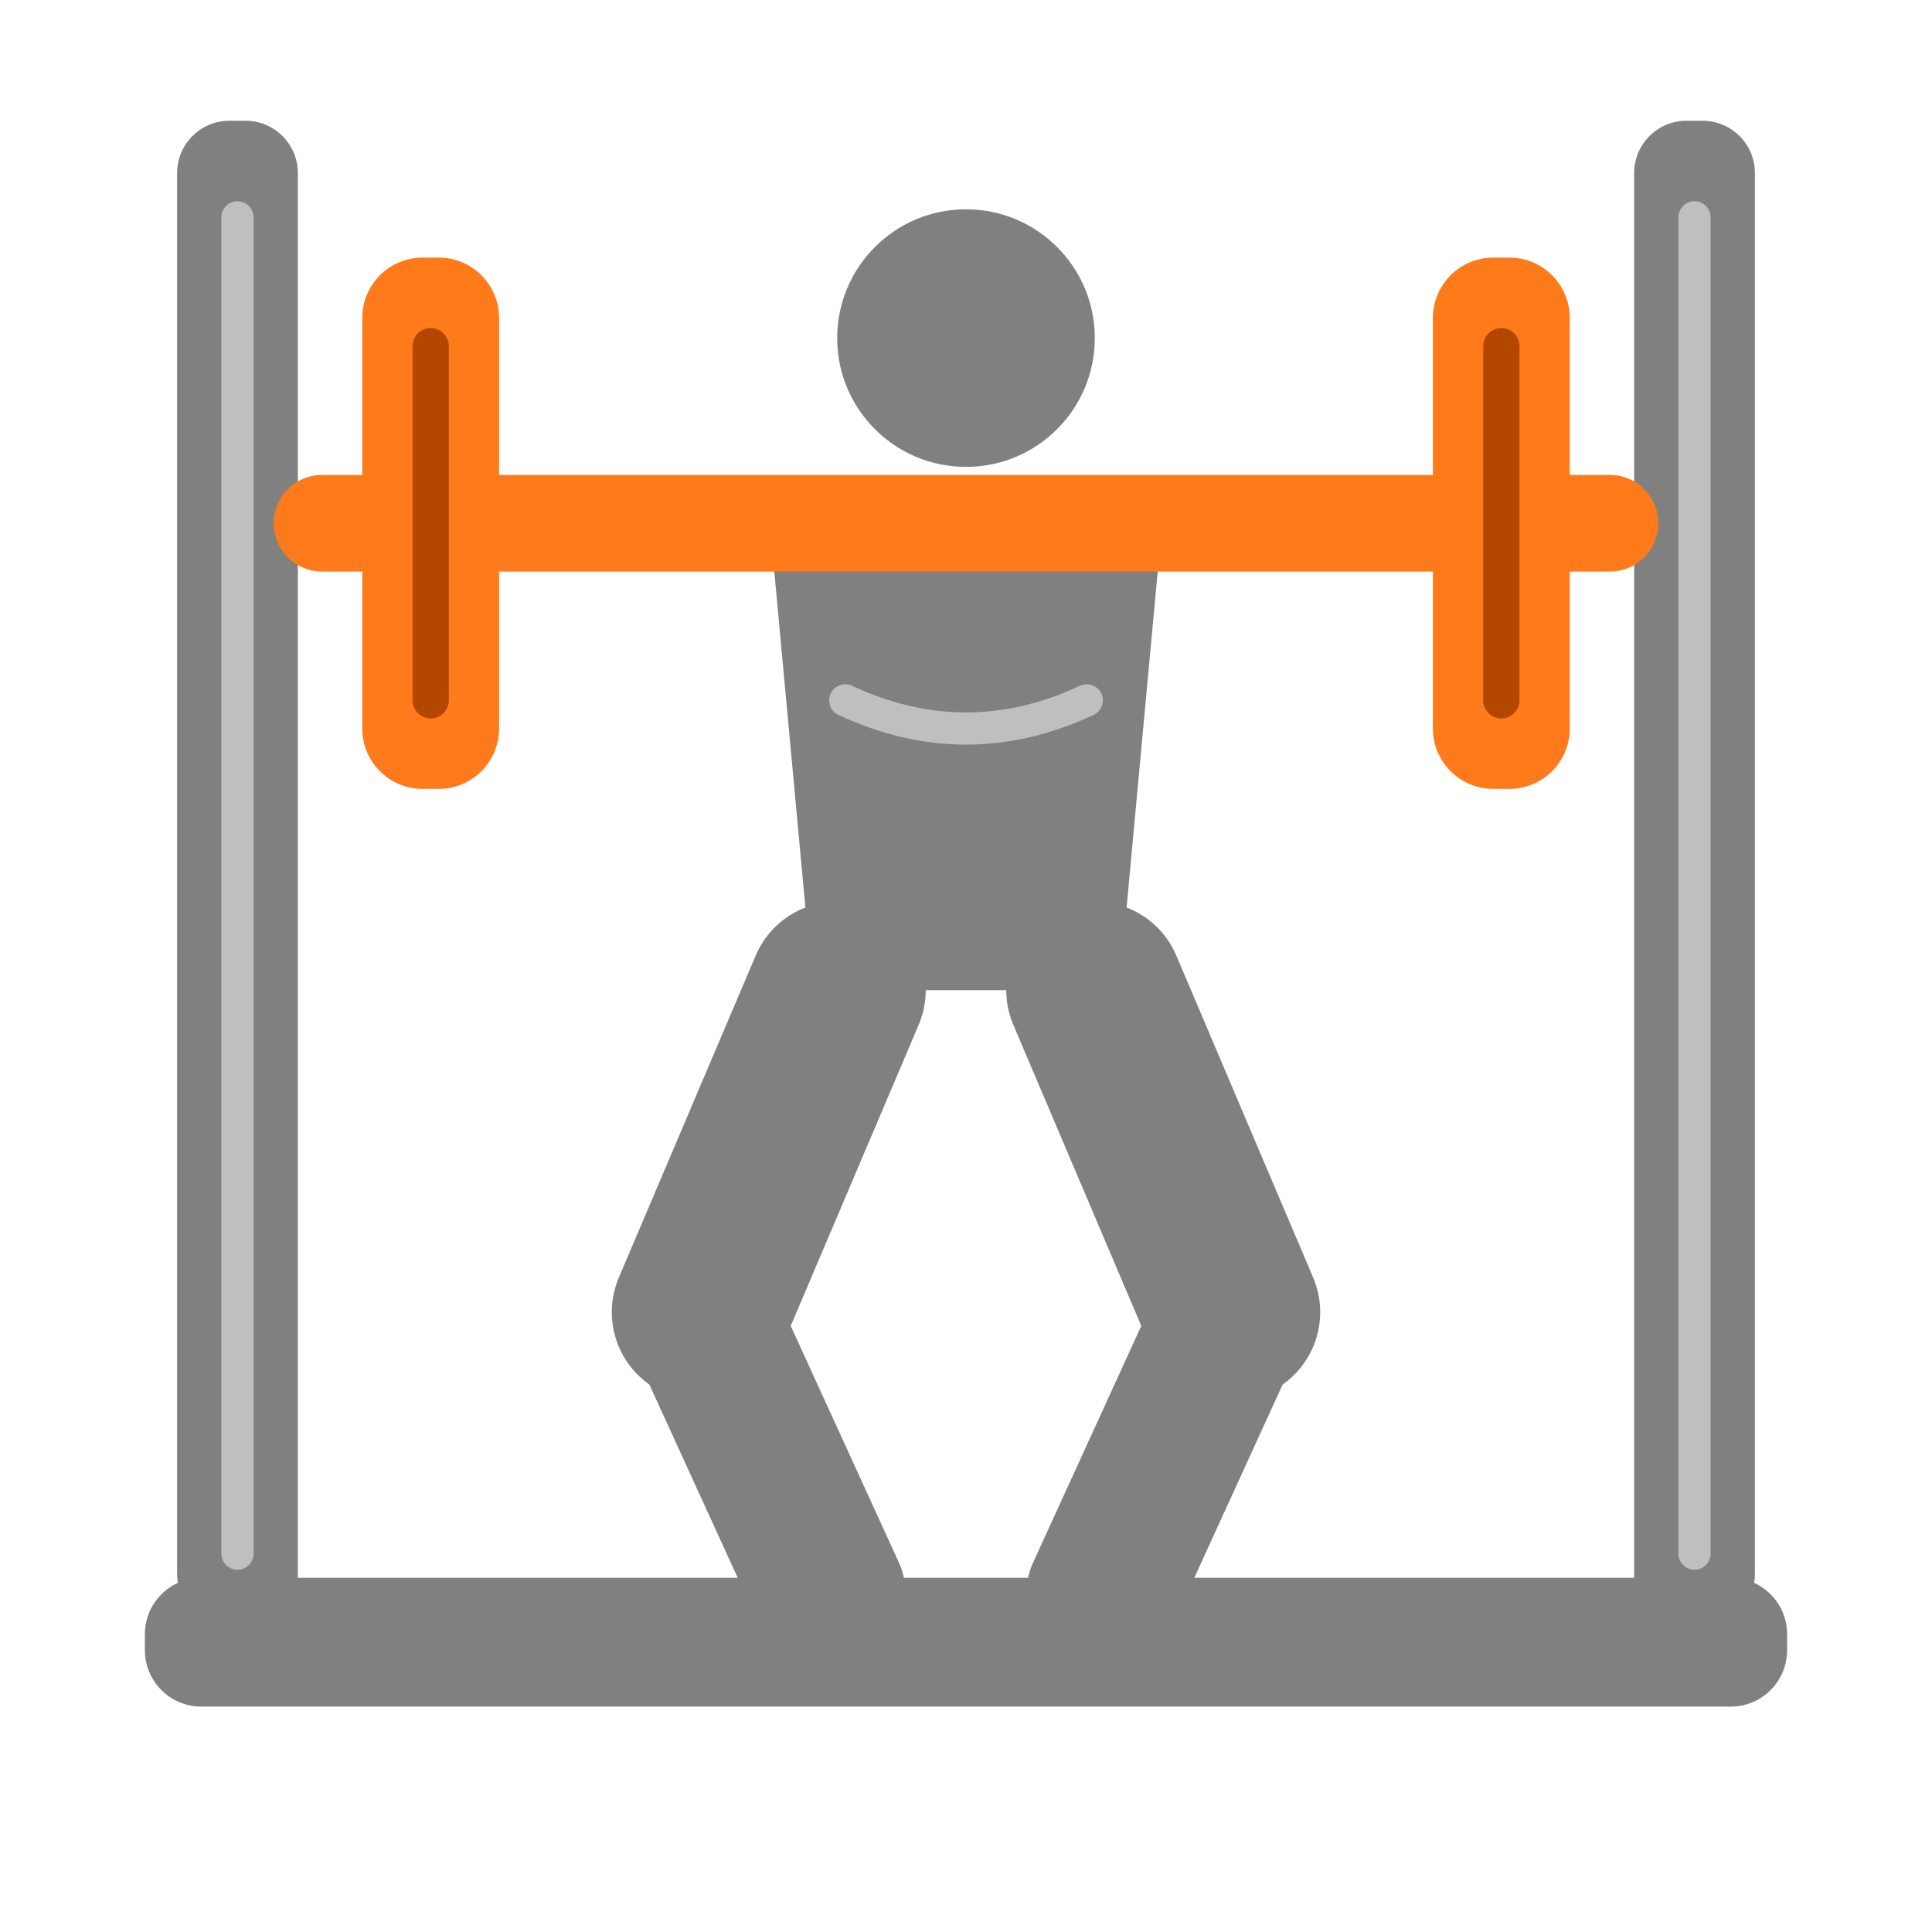
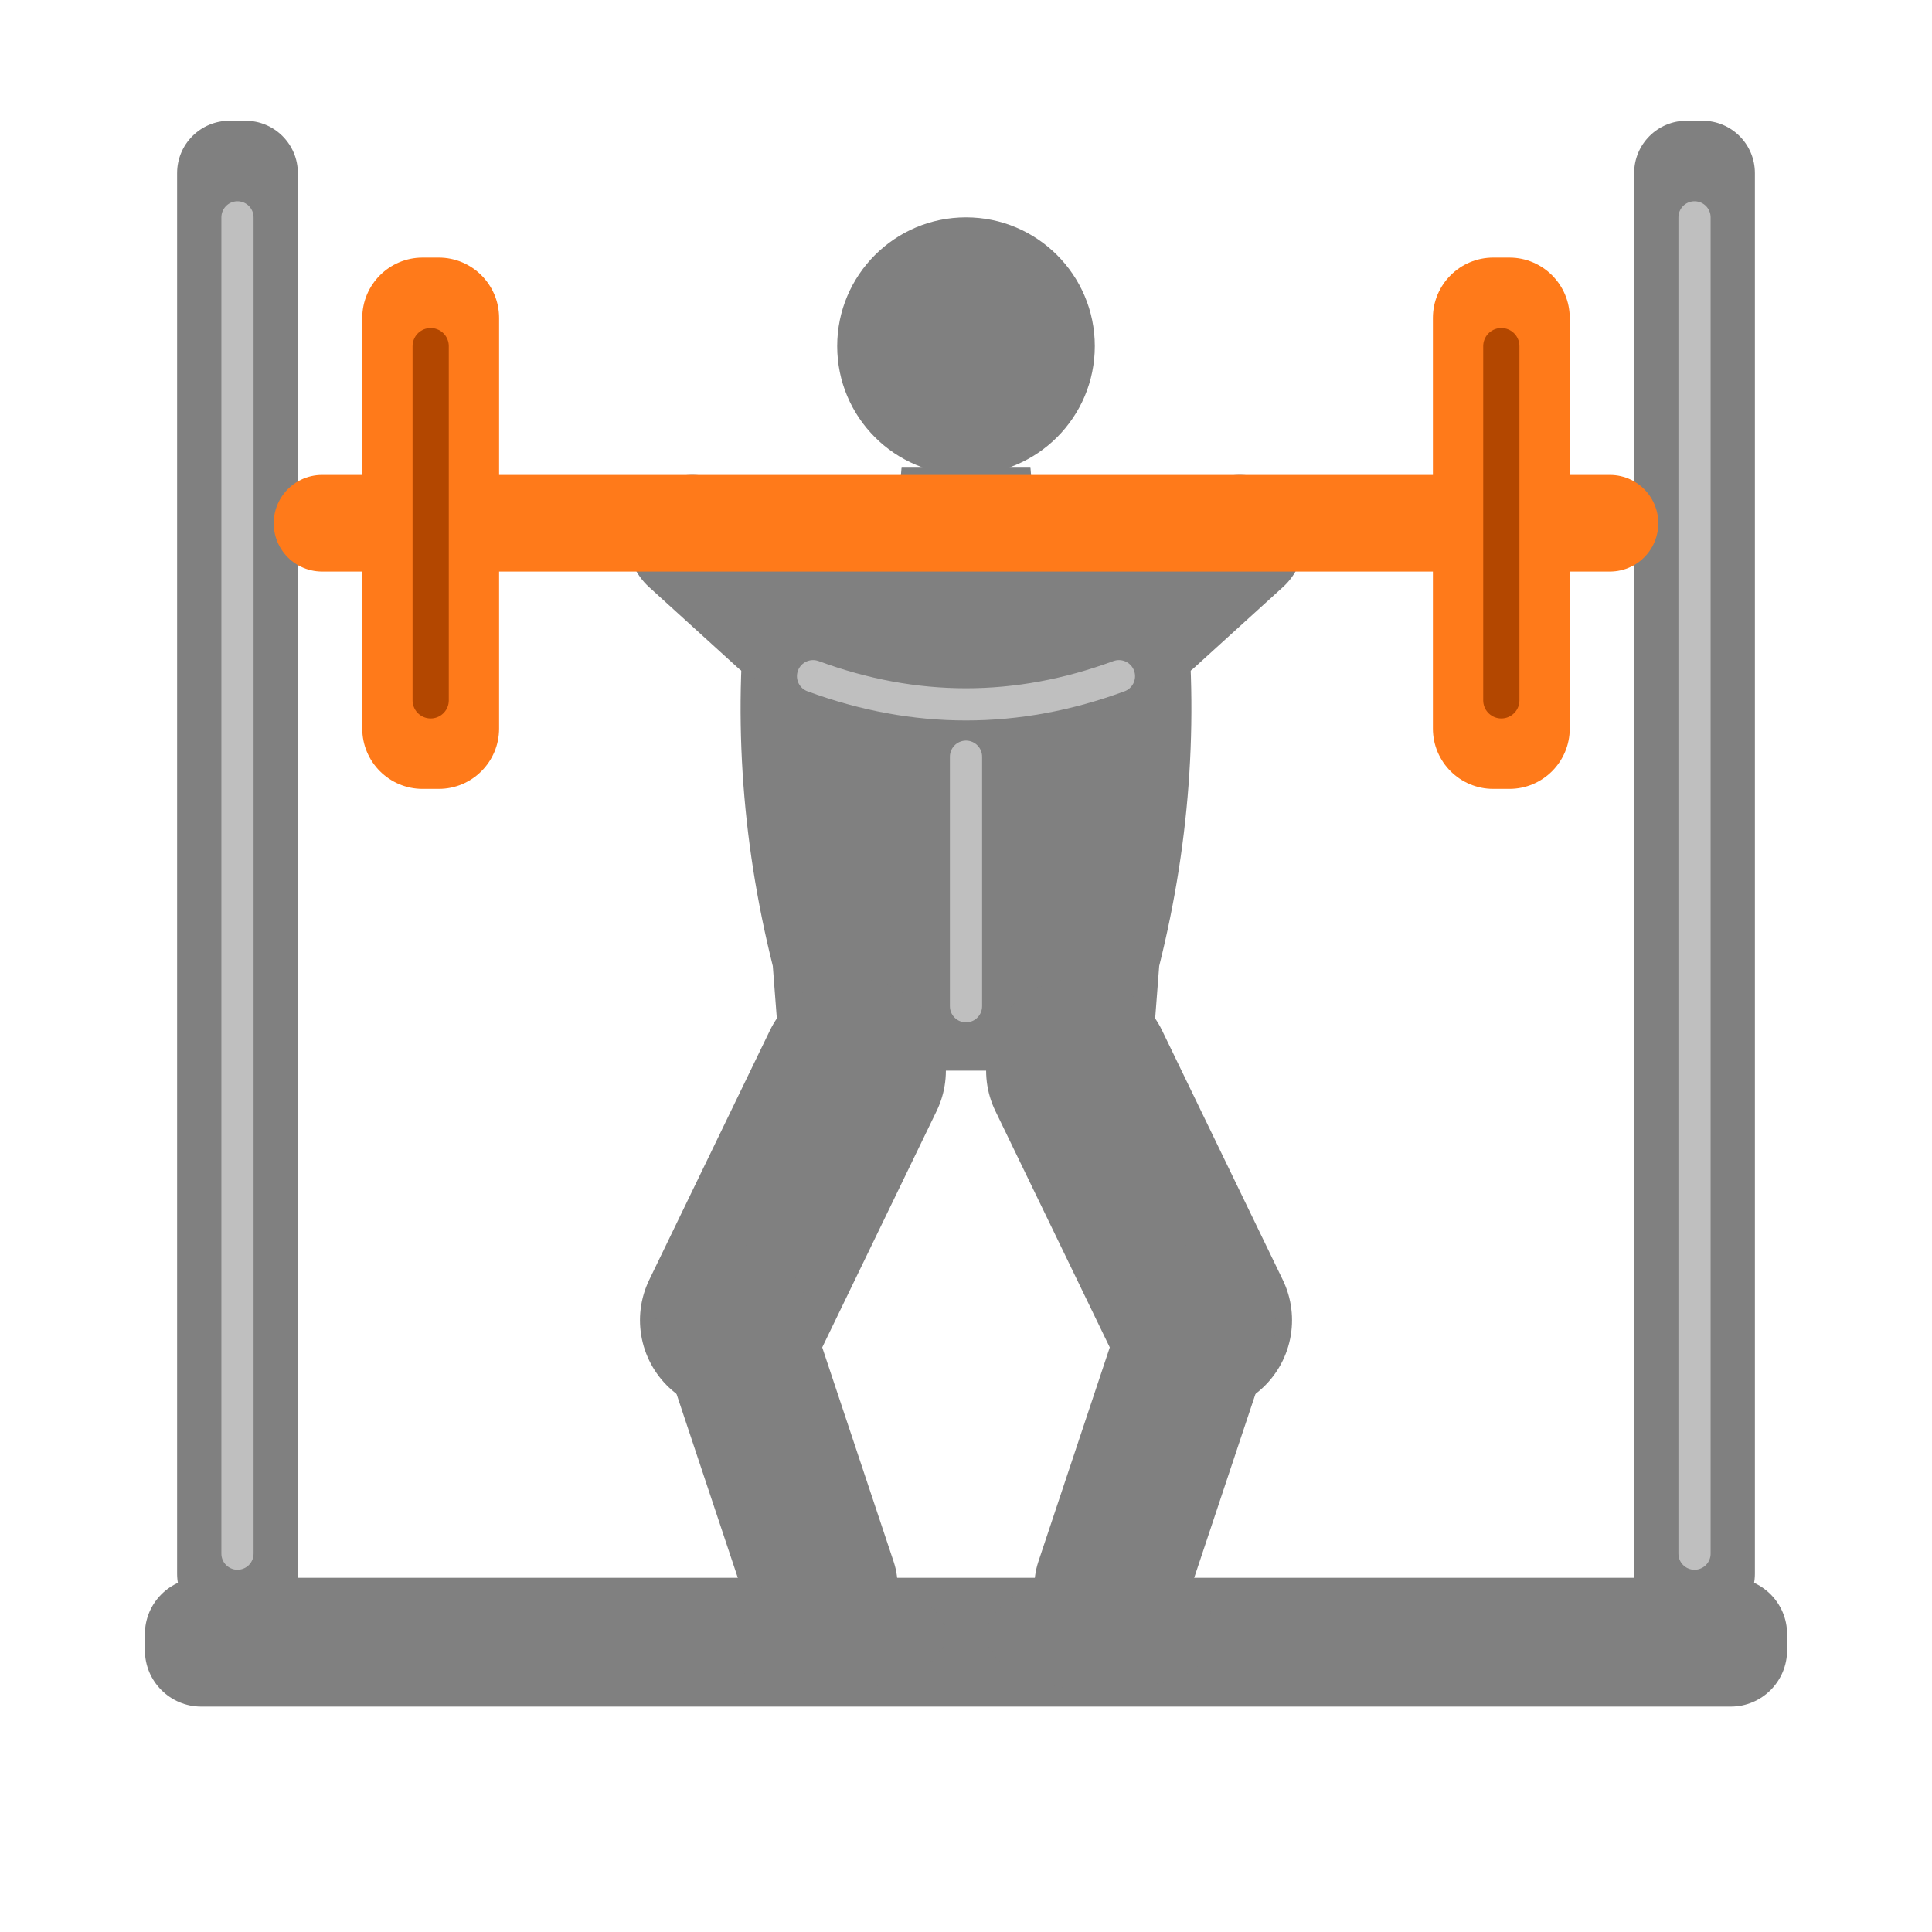
<svg viewBox="0 0 48 48">
  <rect fill="#808080" x="4.4" y="3" width="3" height="37.4" rx="1.3" />
  <rect fill="#808080" x="40.6" y="3" width="3" height="37.4" rx="1.3" />
  <rect fill="#808080" x="3.6" y="39.2" width="40.8" height="3.2" rx="1.4" />
  <path fill="none" stroke="#bfbfbf" stroke-width="0.8" stroke-linecap="round" d="M5.9 5.4 L5.9 38.6 M42.1 5.4 L42.1 38.6" />
-   <circle fill="#808080" cx="24" cy="8.4" r="3.2" />
-   <path fill="#808080" d="M19.2 13.8 Q24 12 28.8 13.8 L27.8 24.6 L20.2 24.6 Z" />
-   <path fill="none" stroke="#808080" stroke-width="4.4" stroke-linecap="round" d="M20.8 24.6 L17.4 32.6" />
-   <path fill="none" stroke="#808080" stroke-width="4.4" stroke-linecap="round" d="M27.2 24.6 L30.6 32.6" />
-   <path fill="none" stroke="#808080" stroke-width="3.8" stroke-linecap="round" d="M17.4 32.6 L20.6 39.6" />
-   <path fill="none" stroke="#808080" stroke-width="3.8" stroke-linecap="round" d="M30.6 32.6 L27.4 39.6" />
-   <path fill="none" stroke="#bfbfbf" stroke-width="0.8" stroke-linecap="round" d="M21 17.4 Q24 18.8 27 17.4" />
+   <circle fill="#808080" cx="24" cy="8.6" r="3.2" />
+   <path fill="#808080" d="M22.4 11.6 L25.6 11.6 L25.8 14 L22.2 14 Z" />
+   <path fill="#808080" d="M18.6 14.4 Q24 12.4 29.4 14.4 Q30 19.2 28.8 24 L28.6 26.6 L19.4 26.6 L19.2 24 Q18 19.2 18.6 14.4 Z" />
+   <path fill="none" stroke="#808080" stroke-width="3.2" stroke-linecap="round" stroke-linejoin="round" d="M19.4 15.4 L17.2 13.4" />
+   <path fill="none" stroke="#808080" stroke-width="3.2" stroke-linecap="round" stroke-linejoin="round" d="M28.6 15.4 L30.8 13.4" />
+   <path fill="none" stroke="#808080" stroke-width="4.6" stroke-linecap="round" stroke-linejoin="round" d="M21.2 26.6 L18.2 32.8" />
+   <path fill="none" stroke="#808080" stroke-width="4.6" stroke-linecap="round" stroke-linejoin="round" d="M26.8 26.6 L29.8 32.8" />
+   <path fill="none" stroke="#808080" stroke-width="3.8" stroke-linecap="round" stroke-linejoin="round" d="M18.2 32.8 L20.4 39.4" />
+   <path fill="none" stroke="#808080" stroke-width="3.8" stroke-linecap="round" stroke-linejoin="round" d="M29.8 32.8 L27.6 39.4" />
+   <ellipse fill="#808080" cx="20.6" cy="40.6" rx="2.9" ry="1.4" />
+   <ellipse fill="#808080" cx="27.4" cy="40.6" rx="2.9" ry="1.4" />
+   <path fill="none" stroke="#bfbfbf" stroke-width="0.8" stroke-linecap="round" d="M20.2 16.8 Q24 18.2 27.8 16.8" />
+   <path fill="none" stroke="#bfbfbf" stroke-width="0.8" stroke-linecap="round" d="M24 18.8 L24 25" />
  <path fill="none" stroke="#ff7a1a" stroke-width="2.4" stroke-linecap="round" d="M8 13 L40 13" />
  <rect fill="#ff7a1a" x="9" y="6.4" width="3.4" height="13.2" rx="1.5" />
  <rect fill="#ff7a1a" x="35.6" y="6.4" width="3.4" height="13.2" rx="1.5" />
  <path fill="none" stroke="#b34700" stroke-width="0.9" stroke-linecap="round" d="M10.7 8.6 L10.7 17.4 M37.3 8.6 L37.3 17.4" />
</svg>
